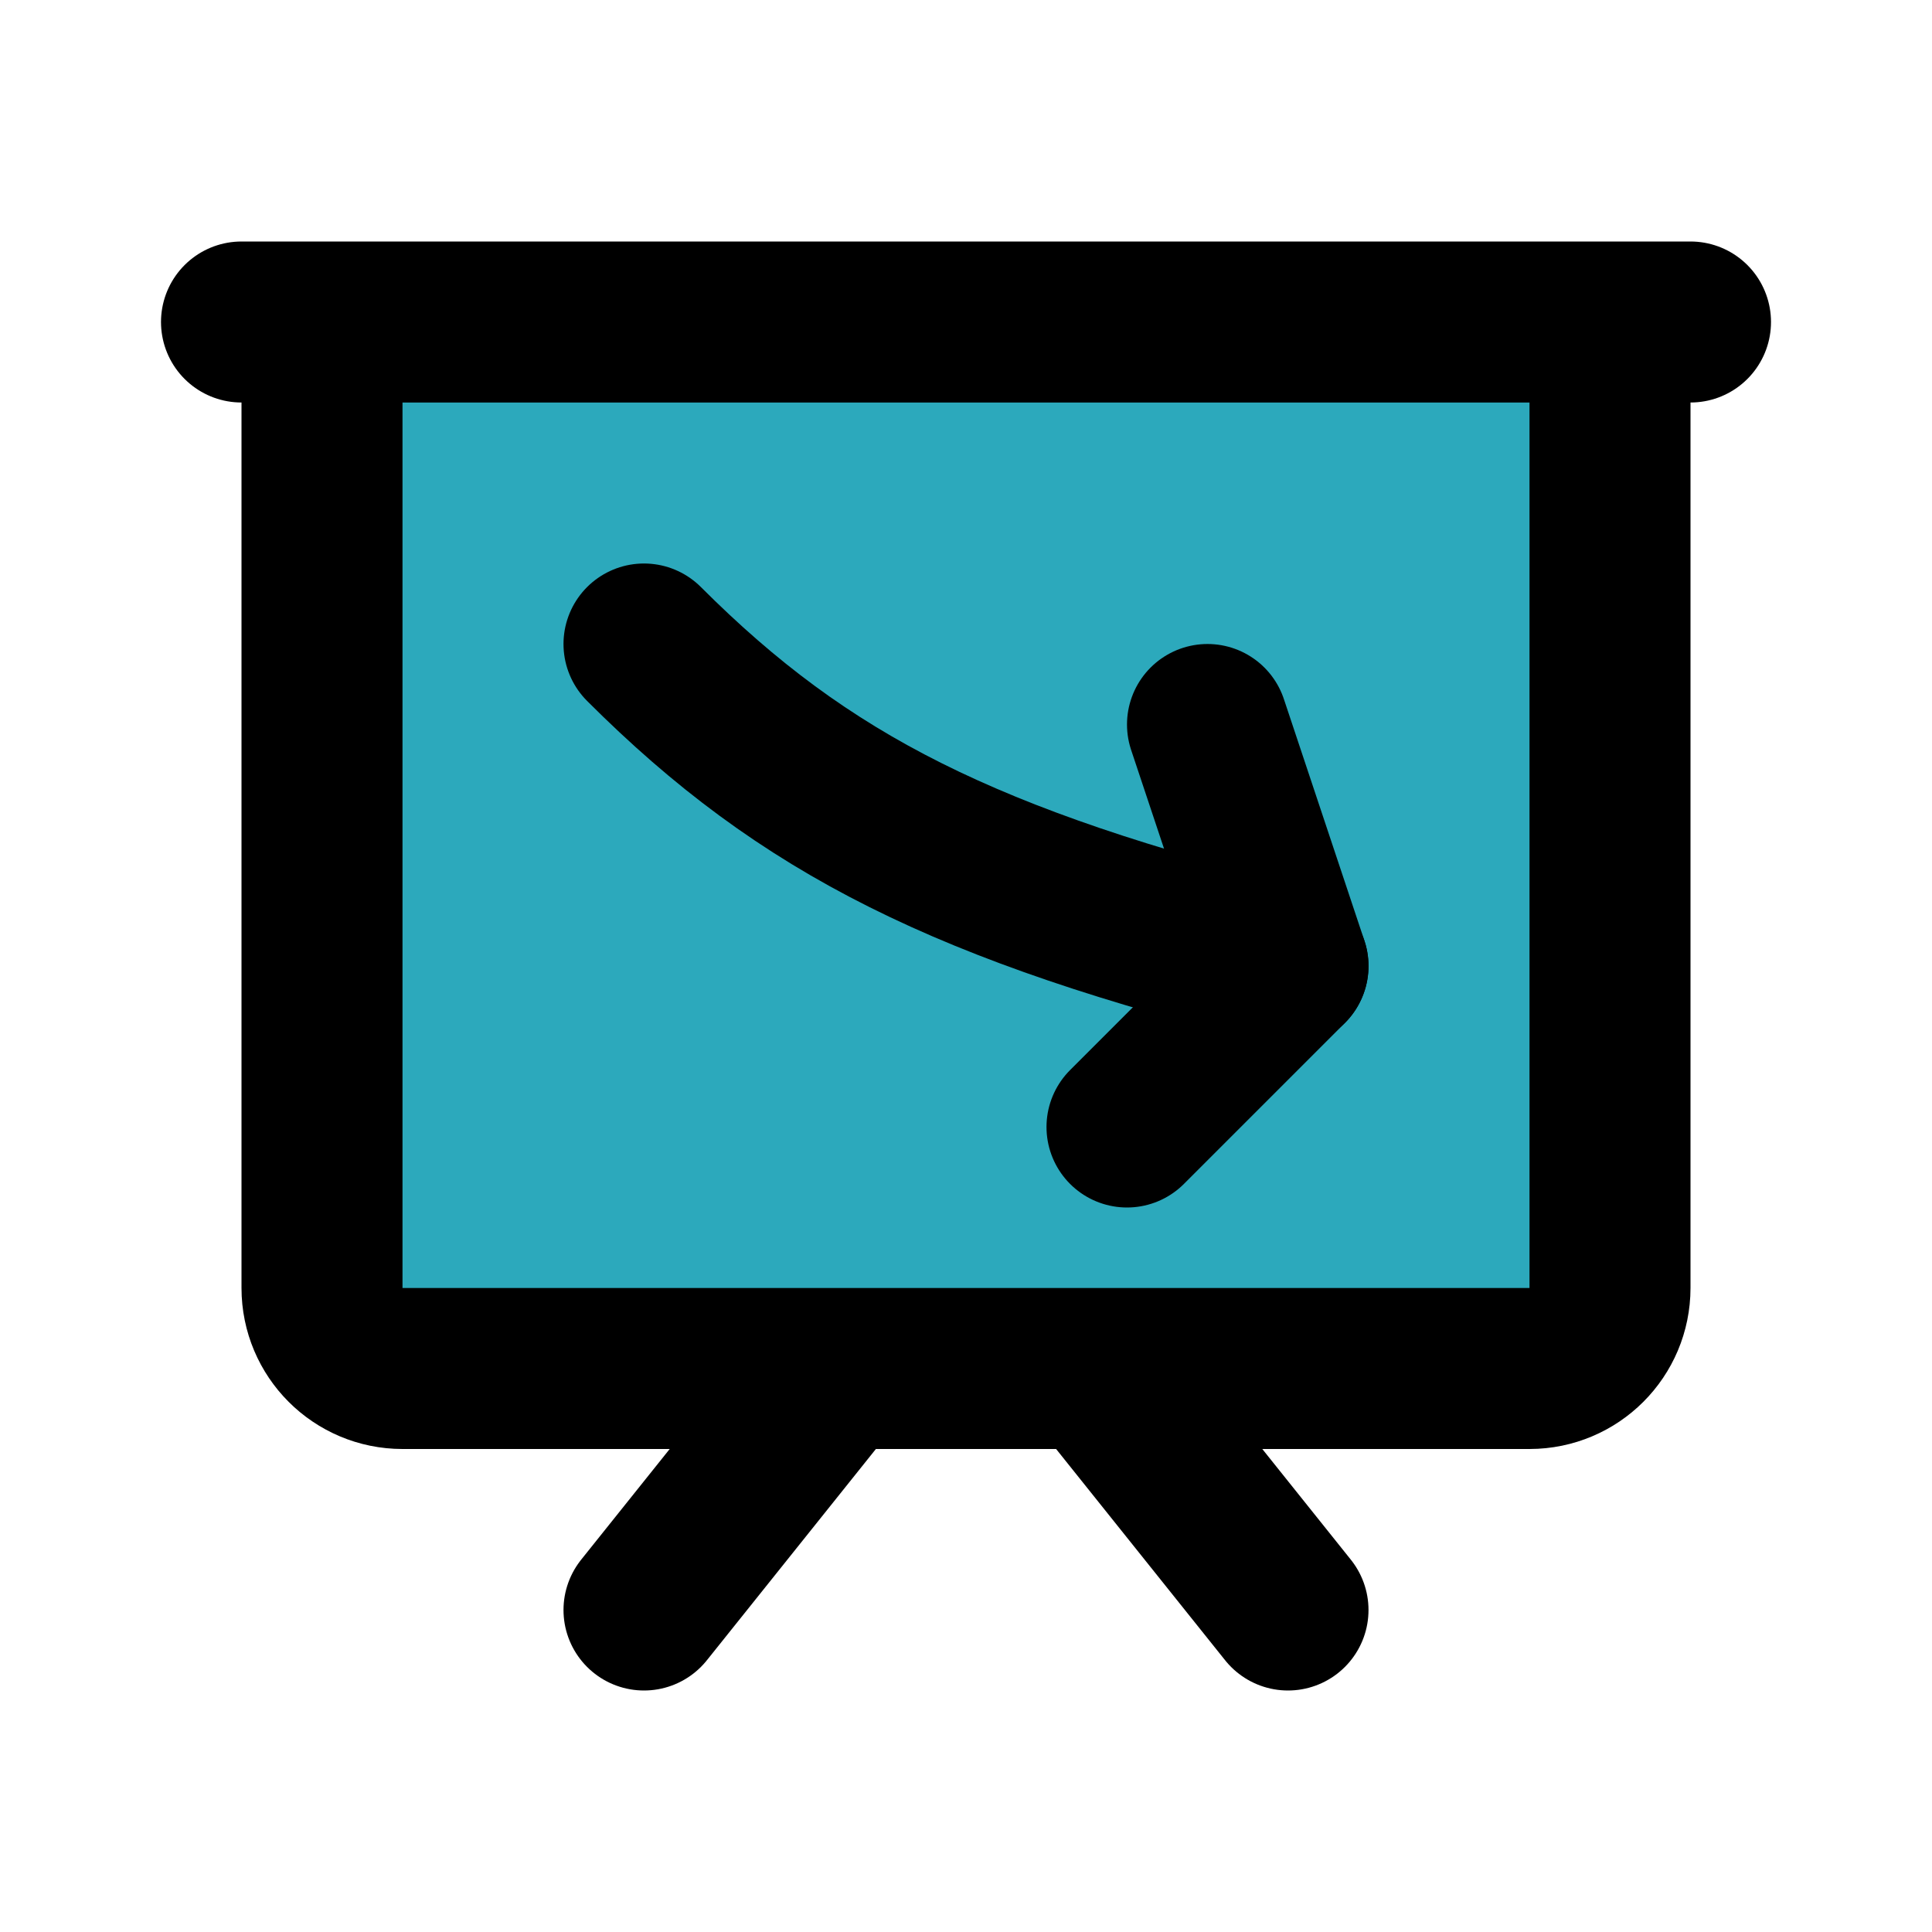
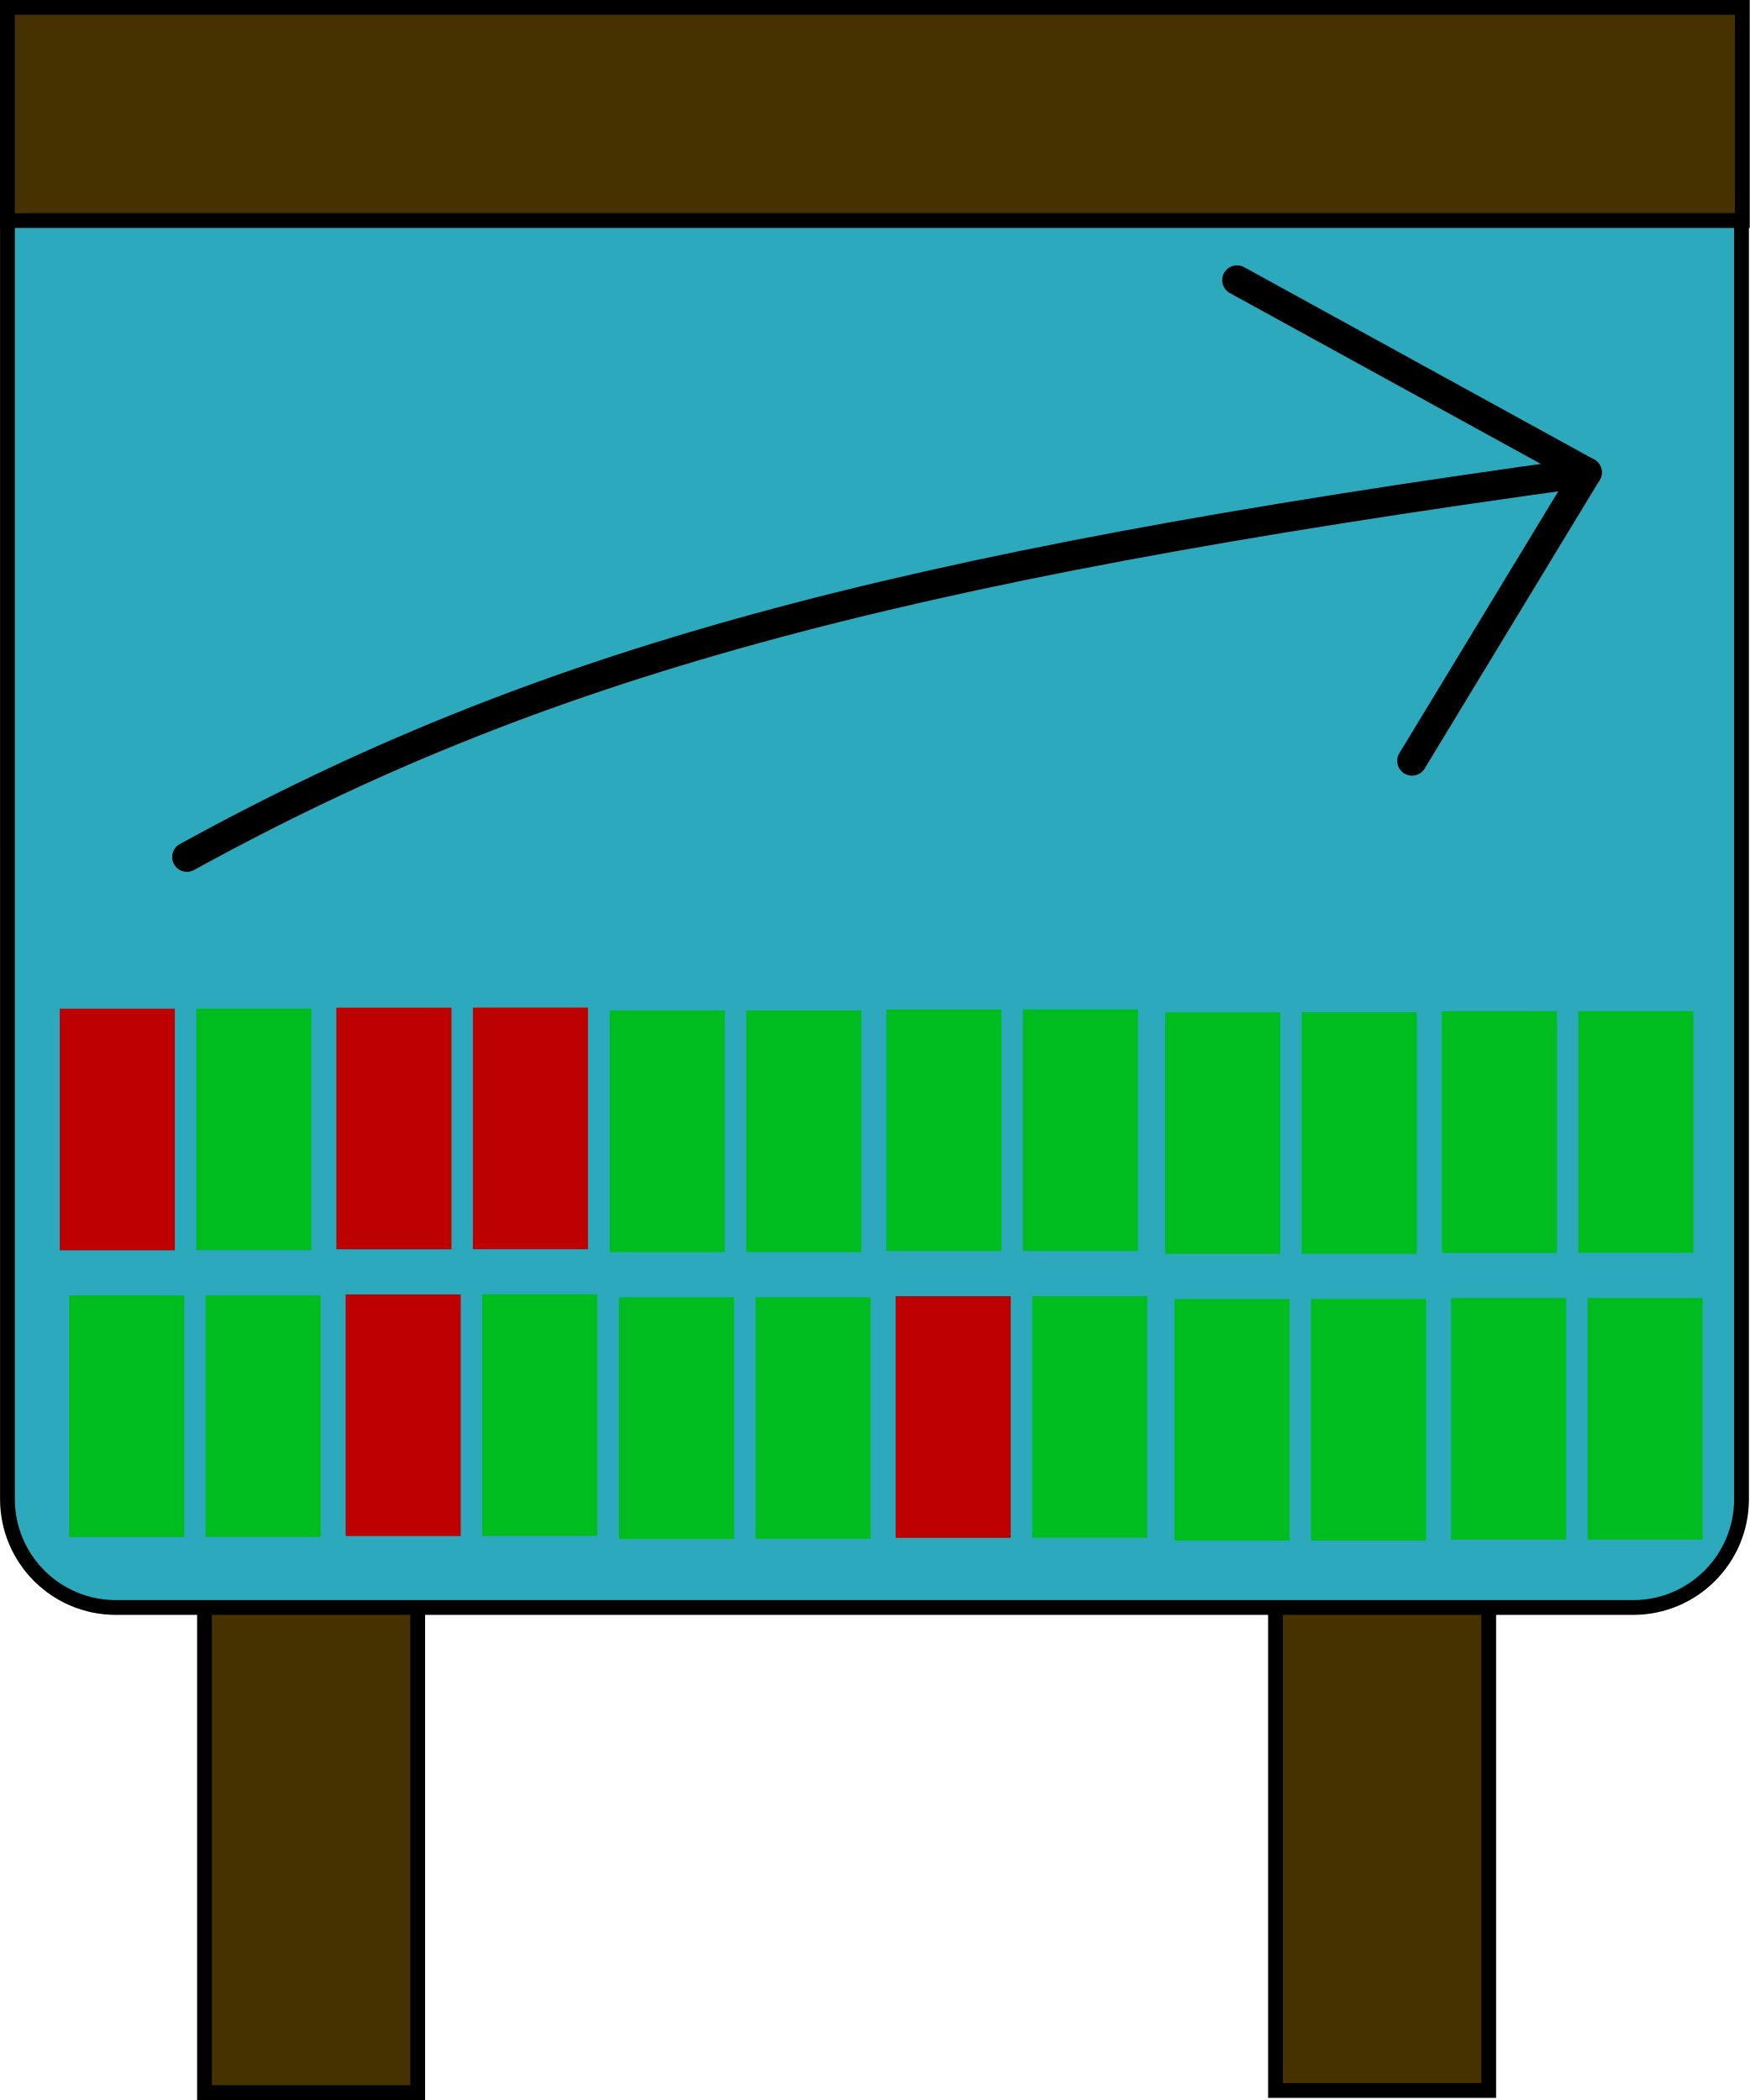
- <svg xmlns="http://www.w3.org/2000/svg" fill="#000000" width="800px" height="800px" viewBox="0 0 24 24" id="present-low" data-name="Flat Line" class="icon flat-line">
-   <path id="secondary" d="M4,4H20a0,0,0,0,1,0,0V16a1,1,0,0,1-1,1H5a1,1,0,0,1-1-1V4A0,0,0,0,1,4,4Z" style="fill: rgb(44, 169, 188); stroke-width: 2;" />
-   <path id="primary" d="M16,12c-4-1-6-2-8-4" style="fill: none; stroke: rgb(0, 0, 0); stroke-linecap: round; stroke-linejoin: round; stroke-width: 2;" />
-   <polyline id="primary-2" data-name="primary" points="15 9 16 12 14 14" style="fill: none; stroke: rgb(0, 0, 0); stroke-linecap: round; stroke-linejoin: round; stroke-width: 2;" />
-   <path id="primary-3" data-name="primary" d="M19,17H5a1,1,0,0,1-1-1V4H20V16A1,1,0,0,1,19,17ZM3,4H21M10.4,17,8,20m5.6-3L16,20" style="fill: none; stroke: rgb(0, 0, 0); stroke-linecap: round; stroke-linejoin: round; stroke-width: 2;" />
+ <svg xmlns="http://www.w3.org/2000/svg" version="1.1" width="295.739" height="354.997" viewBox="0,0,295.739,354.997">
+   <g transform="translate(-87.62579,-5.96701)">
+     <g data-paper-data="{&quot;isPaintingLayer&quot;:true}" fill-rule="nonzero" stroke-miterlimit="10" stroke-dasharray="" stroke-dashoffset="0" style="mix-blend-mode: normal">
+       <path d="M303.209,265.816h36.036v93.54h-36.036z" fill="#453200" stroke="#000000" stroke-width="2.5" stroke-linecap="butt" stroke-linejoin="miter" />
+       <path d="M122.191,266.175l36.036,0l0,93.54h-36.036z" fill="#453200" stroke="#000000" stroke-width="2.5" stroke-linecap="butt" stroke-linejoin="miter" />
+       <path d="M88.884,39.57h293.093v219.82c0,10.117 -8.201,18.318 -18.318,18.318h-256.456c-10.117,0 -18.318,-8.201 -18.318,-18.318z" fill="#2ca9bc" stroke="#000000" stroke-width="2.5" stroke-linecap="butt" stroke-linejoin="miter" />
+       <path d="M99.293,265.802v-40.851h19.453v40.851z" fill="#00bd1f" stroke="none" stroke-width="0" stroke-linecap="butt" stroke-linejoin="miter" />
+       <path d="M122.369,265.79v-40.851h19.453v40.851z" fill="#00bd1f" stroke="none" stroke-width="0" stroke-linecap="butt" stroke-linejoin="miter" />
+       <path d="M146.046,265.63v-40.851h19.453v40.851z" fill="#bd0000" stroke="none" stroke-width="0" stroke-linecap="butt" stroke-linejoin="miter" />
+       <path d="M169.122,265.618v-40.851h19.453v40.851z" fill="#00bd1f" stroke="none" stroke-width="0" stroke-linecap="butt" stroke-linejoin="miter" />
+       <path d="M192.255,266.104v-40.851h19.453v40.851z" fill="#00bd1f" stroke="none" stroke-width="0" stroke-linecap="butt" stroke-linejoin="miter" />
+       <path d="M215.331,266.092v-40.851h19.453v40.851z" fill="#00bd1f" stroke="none" stroke-width="0" stroke-linecap="butt" stroke-linejoin="miter" />
+       <path d="M239.008,265.932v-40.851h19.453v40.851z" fill="#bd0000" stroke="none" stroke-width="0" stroke-linecap="butt" stroke-linejoin="miter" />
+       <path d="M262.084,265.921v-40.851h19.453v40.851z" fill="#00bd1f" stroke="none" stroke-width="0" stroke-linecap="butt" stroke-linejoin="miter" />
+       <path d="M286.134,266.407v-40.851h19.453v40.851z" fill="#00bd1f" stroke="none" stroke-width="0" stroke-linecap="butt" stroke-linejoin="miter" />
+       <path d="M309.21,266.395v-40.851h19.453v40.851z" fill="#00bd1f" stroke="none" stroke-width="0" stroke-linecap="butt" stroke-linejoin="miter" />
+       <path d="M332.888,266.235v-40.851h19.453v40.851z" fill="#00bd1f" stroke="none" stroke-width="0" stroke-linecap="butt" stroke-linejoin="miter" />
+       <path d="M355.963,266.223v-40.851h19.453v40.851z" fill="#00bd1f" stroke="none" stroke-width="0" stroke-linecap="butt" stroke-linejoin="miter" />
+       <path d="M97.726,217.331v-40.851h19.453v40.851z" fill="#bd0000" stroke="none" stroke-width="0" stroke-linecap="butt" stroke-linejoin="miter" />
+       <path d="M120.802,217.319v-40.851h19.453v40.851z" fill="#00bd1f" stroke="none" stroke-width="0" stroke-linecap="butt" stroke-linejoin="miter" />
+       <path d="M144.48,217.159v-40.851h19.453v40.851z" fill="#bd0000" stroke="none" stroke-width="0" stroke-linecap="butt" stroke-linejoin="miter" />
+       <path d="M167.555,217.147v-40.851h19.453v40.851z" fill="#bd0000" stroke="none" stroke-width="0" stroke-linecap="butt" stroke-linejoin="miter" />
+       <path d="M190.688,217.633v-40.851h19.453v40.851z" fill="#00bd1f" stroke="none" stroke-width="0" stroke-linecap="butt" stroke-linejoin="miter" />
+       <path d="M213.764,217.622v-40.851h19.453v40.851z" fill="#00bd1f" stroke="none" stroke-width="0" stroke-linecap="butt" stroke-linejoin="miter" />
+       <path d="M237.442,217.461v-40.851h19.453v40.851z" fill="#00bd1f" stroke="none" stroke-width="0" stroke-linecap="butt" stroke-linejoin="miter" />
+       <path d="M260.517,217.45v-40.851h19.453v40.851z" fill="#00bd1f" stroke="none" stroke-width="0" stroke-linecap="butt" stroke-linejoin="miter" />
+       <path d="M284.568,217.936v-40.851h19.453v40.851z" fill="#00bd1f" stroke="none" stroke-width="0" stroke-linecap="butt" stroke-linejoin="miter" />
+       <path d="M307.643,217.924v-40.851h19.453v40.851z" fill="#00bd1f" stroke="none" stroke-width="0" stroke-linecap="butt" stroke-linejoin="miter" />
+       <path d="M331.321,217.764v-40.851h19.453v40.851z" fill="#00bd1f" stroke="none" stroke-width="0" stroke-linecap="butt" stroke-linejoin="miter" />
+       <path d="M354.397,217.752v-40.851h19.453v40.851z" fill="#00bd1f" stroke="none" stroke-width="0" stroke-linecap="butt" stroke-linejoin="miter" />
+       <path d="M119.227,150.843c59.159,-32.508 118.318,-48.761 236.637,-65.015" data-paper-data="{&quot;index&quot;:null}" fill="none" stroke="#000000" stroke-width="5" stroke-linecap="round" stroke-linejoin="round" />
+       <path d="M296.704,53.321l59.159,32.508l-29.58,48.761" data-paper-data="{&quot;index&quot;:null}" fill="none" stroke="#000000" stroke-width="5" stroke-linecap="round" stroke-linejoin="round" />
+       <path d="M88.876,43.253v-36.036h293.239v36.036z" fill="#453200" stroke="#000000" stroke-width="2.5" stroke-linecap="butt" stroke-linejoin="miter" />
+     </g>
+   </g>
</svg>
